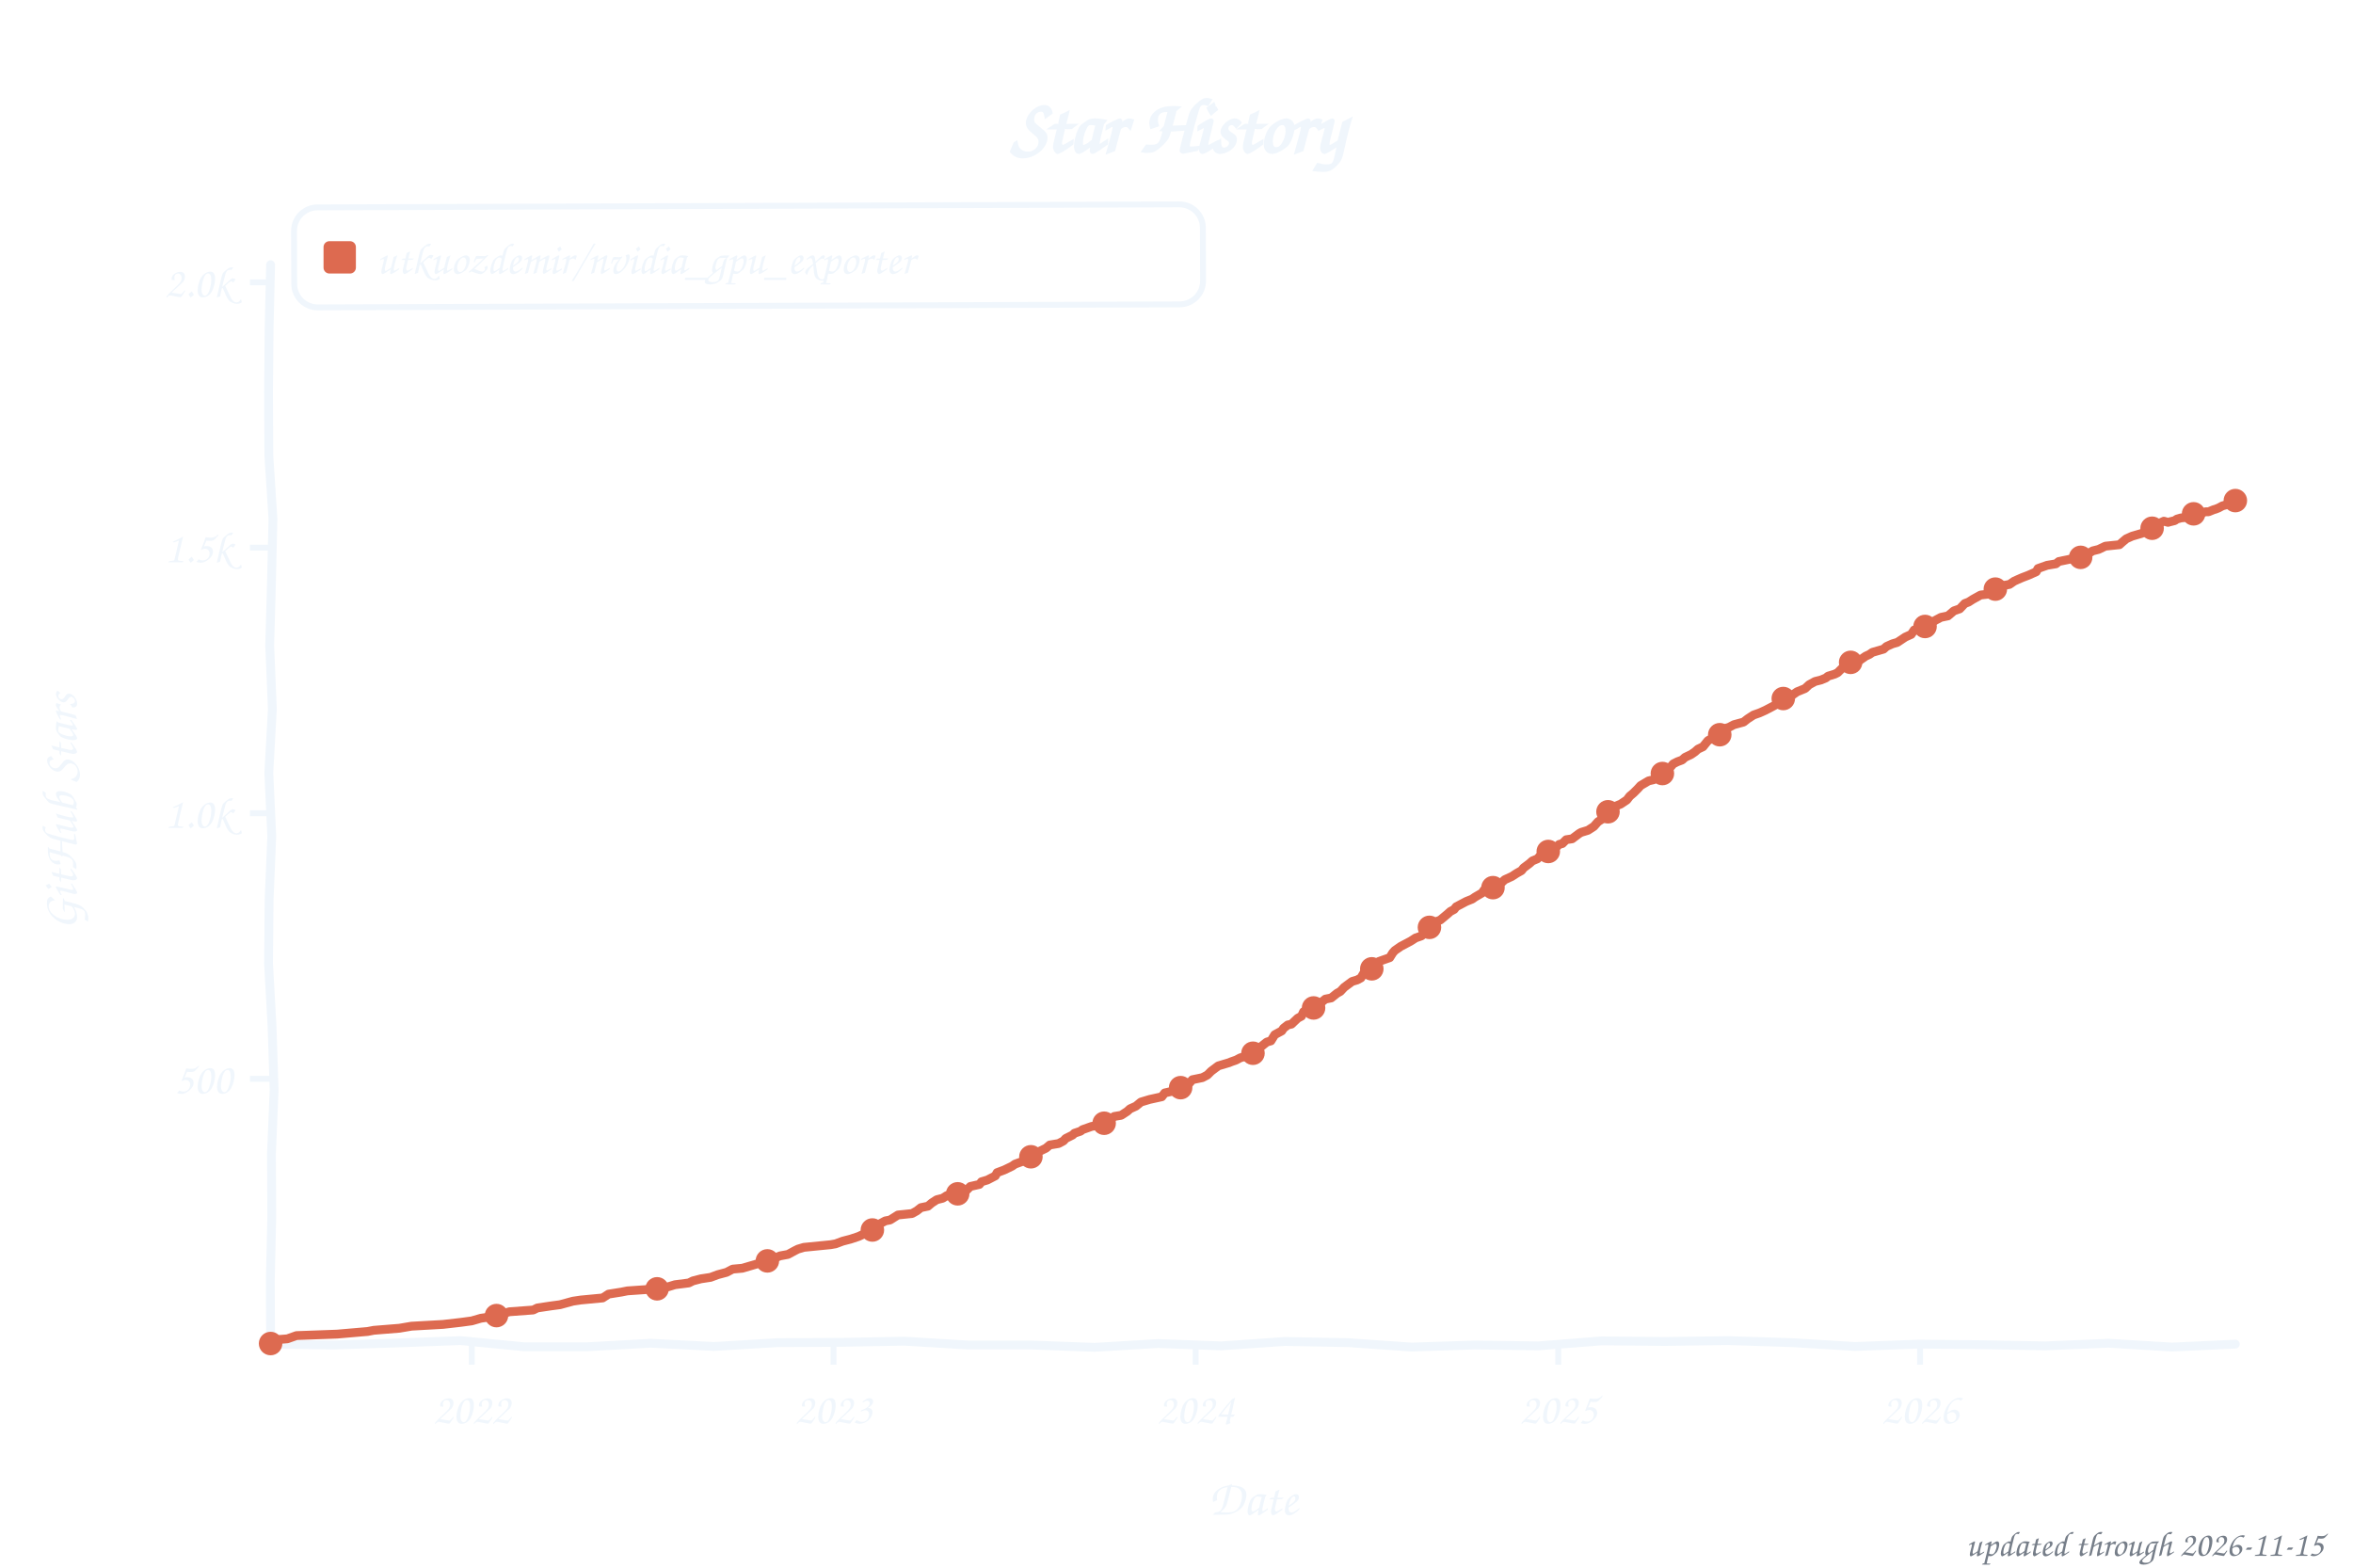
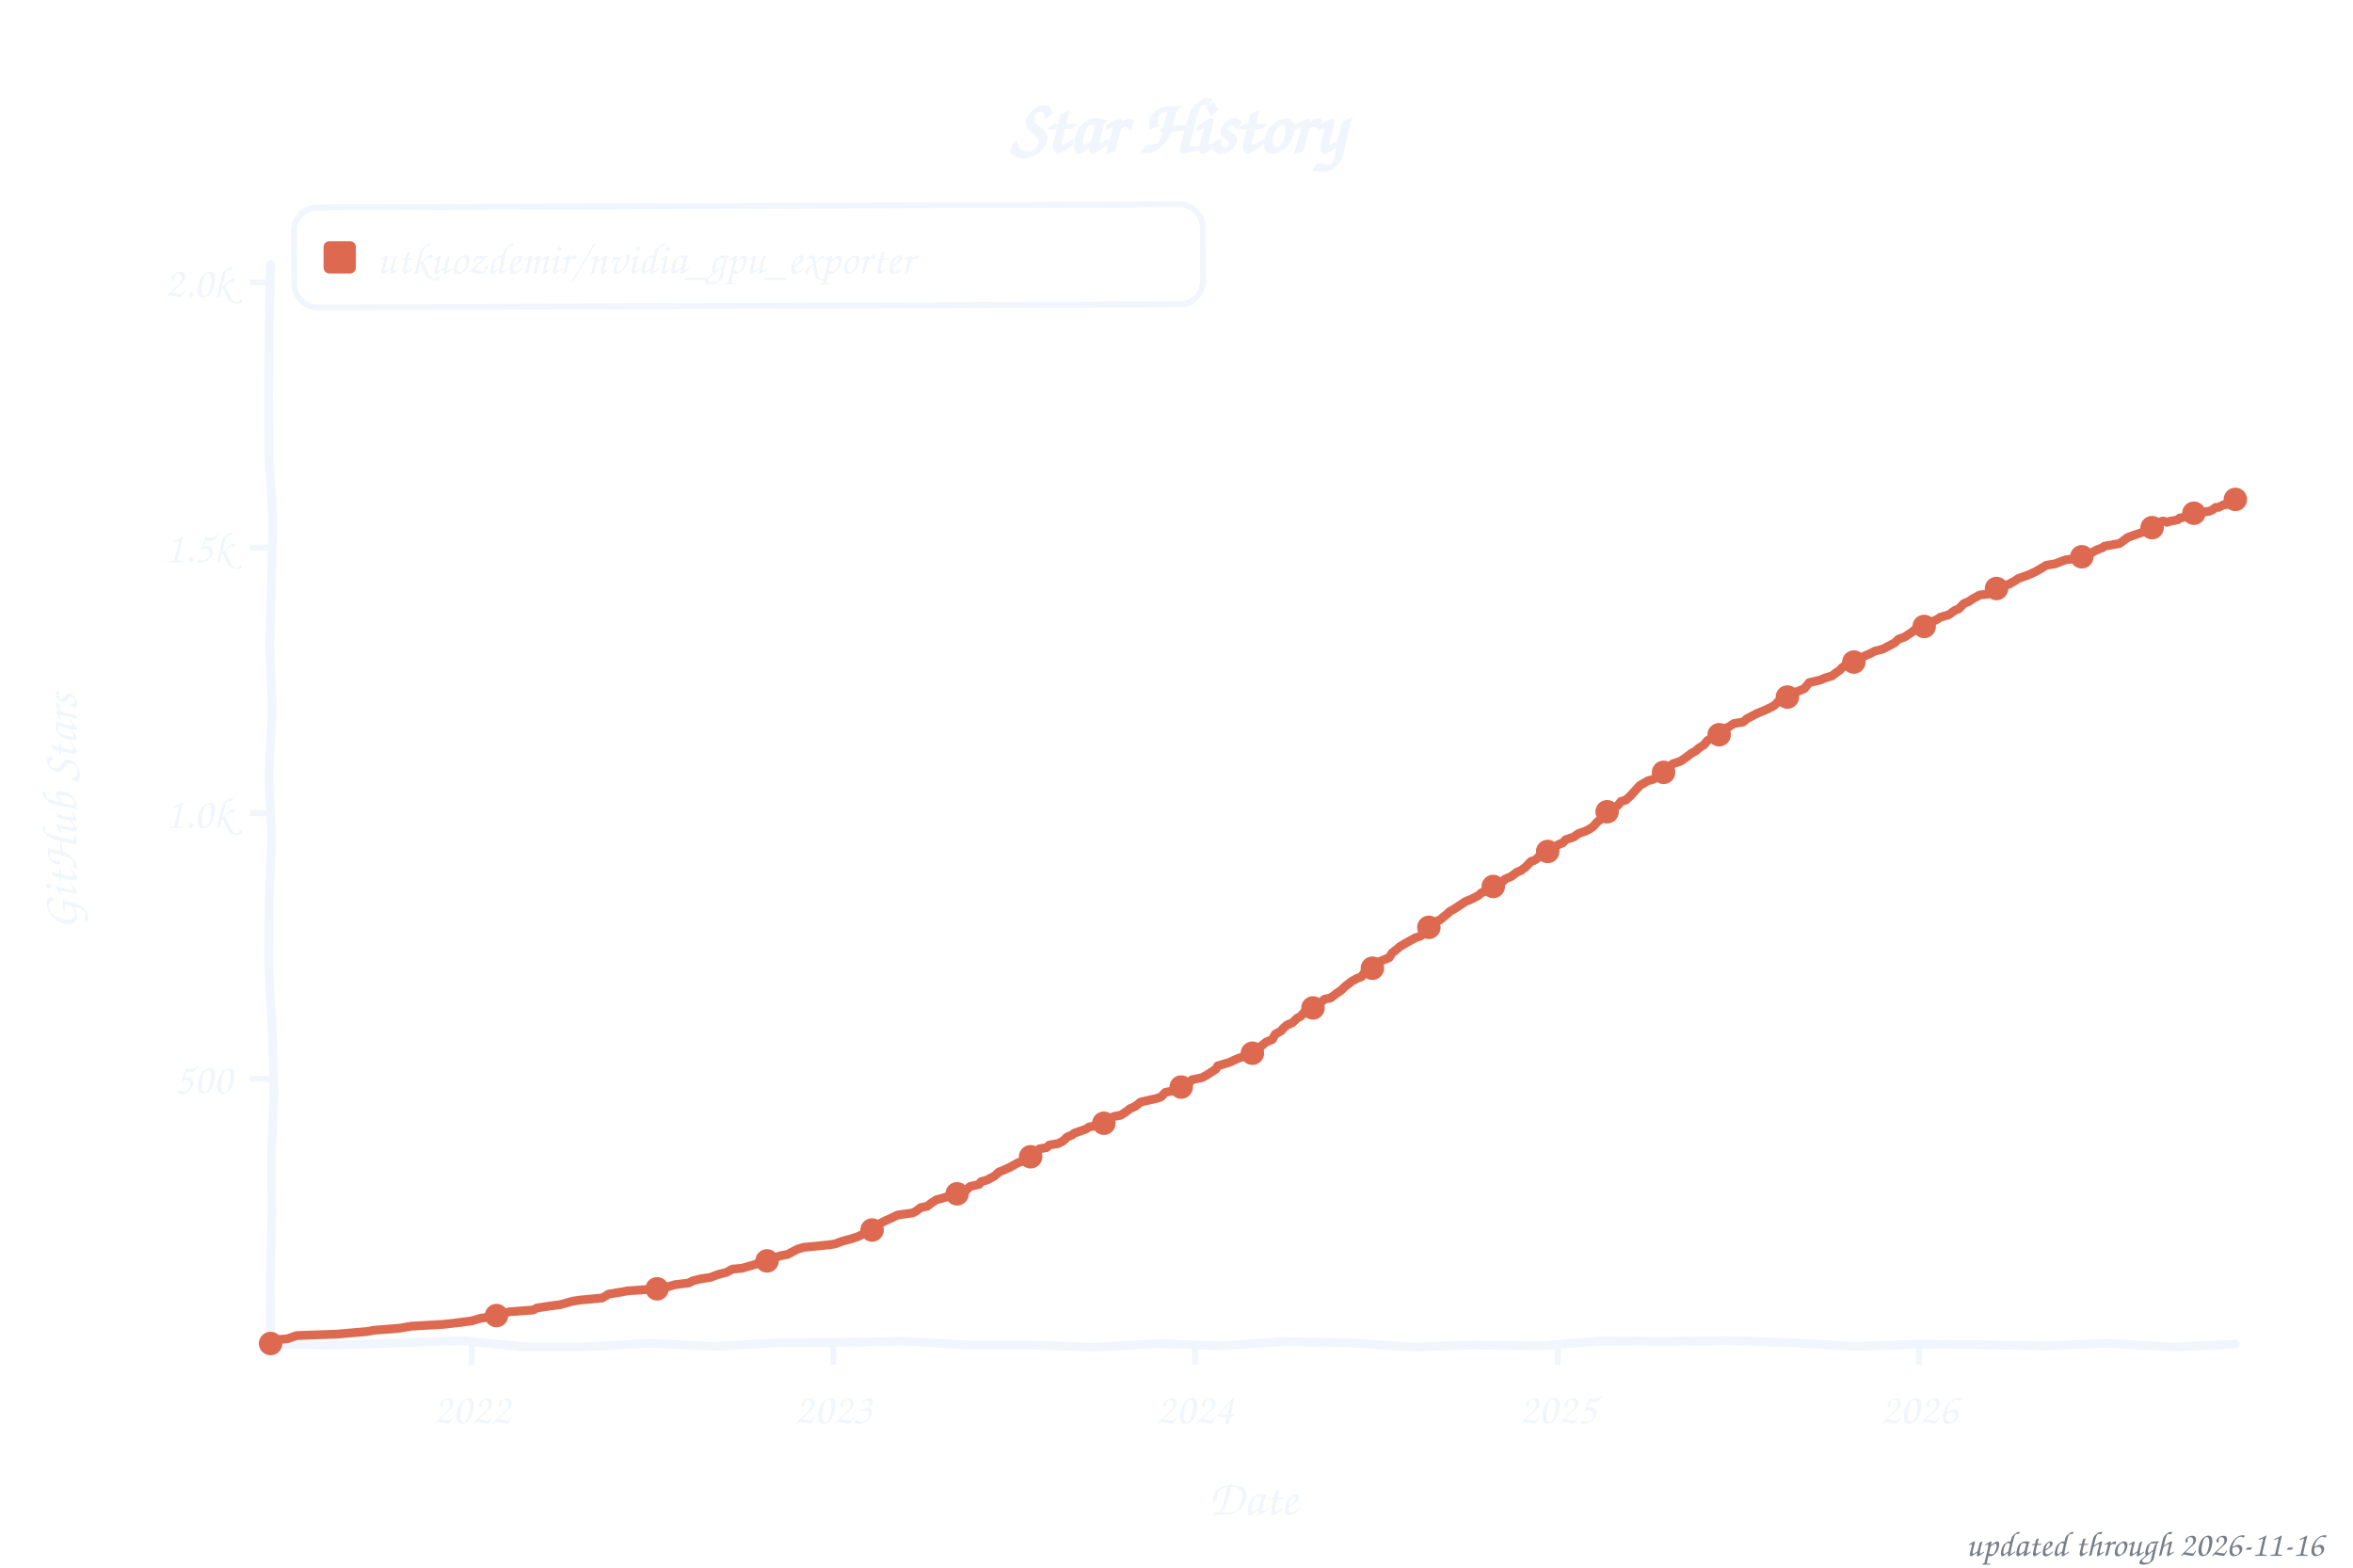
<svg xmlns="http://www.w3.org/2000/svg" width="800" height="533" viewBox="0 0 800 533" role="img" aria-label="Star history of utkuozdemir/nvidia_gpu_exporter">
  <style>text{font-family:"Comic Sans MS","Chalkboard SE","Comic Neue","Marker Felt",cursive}</style>
  <text x="400" y="52" font-size="26" font-weight="bold" text-anchor="middle" fill="#f0f6fc">Star History</text>
  <rect x="100" y="70" width="309" height="34" rx="8" fill="none" stroke="#f0f6fc" stroke-width="2" transform="rotate(-0.20 254 87)" />
  <rect x="110" y="82" width="11" height="11" rx="2" fill="#dd6a50" />
  <text x="128" y="93" font-size="15" fill="#f0f6fc" textLength="270" lengthAdjust="spacingAndGlyphs">utkuozdemir/nvidia_gpu_exporter</text>
  <line x1="85" y1="366.8" x2="92" y2="366.8" stroke="#f0f6fc" stroke-width="2" />
  <text x="79" y="371.8" font-size="15" text-anchor="end" fill="#f0f6fc">500</text>
  <line x1="85" y1="276.5" x2="92" y2="276.5" stroke="#f0f6fc" stroke-width="2" />
  <text x="79" y="281.5" font-size="15" text-anchor="end" fill="#f0f6fc">1.0k</text>
  <line x1="85" y1="186.2" x2="92" y2="186.2" stroke="#f0f6fc" stroke-width="2" />
  <text x="79" y="191.2" font-size="15" text-anchor="end" fill="#f0f6fc">1.5k</text>
  <line x1="85" y1="96.0" x2="92" y2="96.0" stroke="#f0f6fc" stroke-width="2" />
  <text x="79" y="101.0" font-size="15" text-anchor="end" fill="#f0f6fc">2.0k</text>
  <line x1="160.4" y1="457" x2="160.4" y2="464" stroke="#f0f6fc" stroke-width="2" />
  <text x="160.4" y="484" font-size="15" text-anchor="middle" fill="#f0f6fc">2022</text>
-   <line x1="283.4" y1="457" x2="283.4" y2="464" stroke="#f0f6fc" stroke-width="2" />
-   <text x="283.4" y="484" font-size="15" text-anchor="middle" fill="#f0f6fc">2023</text>
-   <line x1="406.5" y1="457" x2="406.5" y2="464" stroke="#f0f6fc" stroke-width="2" />
-   <text x="406.5" y="484" font-size="15" text-anchor="middle" fill="#f0f6fc">2024</text>
-   <line x1="529.8" y1="457" x2="529.8" y2="464" stroke="#f0f6fc" stroke-width="2" />
-   <text x="529.8" y="484" font-size="15" text-anchor="middle" fill="#f0f6fc">2025</text>
-   <line x1="652.8" y1="457" x2="652.8" y2="464" stroke="#f0f6fc" stroke-width="2" />
-   <text x="652.8" y="484" font-size="15" text-anchor="middle" fill="#f0f6fc">2026</text>
+   <line x1="283.3" y1="457" x2="283.3" y2="464" stroke="#f0f6fc" stroke-width="2" />
+   <text x="283.3" y="484" font-size="15" text-anchor="middle" fill="#f0f6fc">2023</text>
+   <line x1="406.3" y1="457" x2="406.3" y2="464" stroke="#f0f6fc" stroke-width="2" />
+   <text x="406.3" y="484" font-size="15" text-anchor="middle" fill="#f0f6fc">2024</text>
+   <line x1="529.6" y1="457" x2="529.6" y2="464" stroke="#f0f6fc" stroke-width="2" />
+   <text x="529.6" y="484" font-size="15" text-anchor="middle" fill="#f0f6fc">2025</text>
+   <line x1="652.5" y1="457" x2="652.5" y2="464" stroke="#f0f6fc" stroke-width="2" />
+   <text x="652.5" y="484" font-size="15" text-anchor="middle" fill="#f0f6fc">2026</text>
  <text x="426" y="515" font-size="17" text-anchor="middle" fill="#f0f6fc">Date</text>
  <text x="26" y="276" font-size="17" text-anchor="middle" fill="#f0f6fc" transform="rotate(-90 26 276)">GitHub Stars</text>
  <path d="M 92.0,90.0 L 91.5,111.6 L 91.3,133.2 L 91.4,154.8 L 92.8,176.4 L 92.3,197.9 L 91.7,219.5 L 92.6,241.1 L 91.4,262.7 L 92.4,284.3 L 91.5,305.9 L 91.3,327.5 L 92.5,349.1 L 93.2,370.6 L 92.3,392.2 L 92.4,413.8 L 91.9,435.4 L 92.0,457.0 L 113.5,457.3 L 135.1,456.6 L 156.6,455.8 L 178.2,457.9 L 199.7,457.9 L 221.3,456.7 L 242.8,457.8 L 264.4,456.5 L 285.9,456.4 L 307.5,456.0 L 329.0,457.3 L 350.6,457.3 L 372.1,458.1 L 393.7,456.8 L 415.2,457.6 L 436.8,456.1 L 458.3,456.5 L 479.9,458.0 L 501.4,457.3 L 523.0,457.6 L 544.5,455.9 L 566.1,456.1 L 587.6,455.8 L 609.2,456.5 L 630.7,457.8 L 652.3,457.0 L 673.8,457.2 L 695.4,457.6 L 716.9,456.7 L 738.5,458.0 L 760.0,457.0" fill="none" stroke="#f0f6fc" stroke-width="3" stroke-linecap="round" stroke-linejoin="round" />
-   <path d="M 92.0,456.8 L 92.7,455.6 L 97.7,455.2 L 100.8,454.1 L 114.6,453.6 L 125.0,452.7 L 127.1,452.3 L 135.8,451.6 L 139.9,450.9 L 150.6,450.3 L 156.7,449.6 L 160.4,449.1 L 163.5,448.2 L 167.8,447.6 L 171.5,446.5 L 173.2,446.0 L 181.3,445.4 L 182.7,444.7 L 187.4,444.0 L 190.4,443.6 L 194.8,442.4 L 197.5,442.0 L 204.9,441.3 L 206.9,440.0 L 211.3,439.3 L 213.3,438.9 L 223.4,438.2 L 227.2,437.5 L 229.5,436.8 L 234.2,436.2 L 235.6,435.5 L 238.3,434.8 L 241.6,434.3 L 244.0,433.4 L 247.0,432.6 L 249.1,431.5 L 252.4,431.2 L 257.5,429.7 L 259.2,429.0 L 263.2,427.8 L 265.2,427.0 L 267.9,426.5 L 270.3,425.2 L 271.3,424.7 L 273.3,424.1 L 282.4,423.2 L 284.1,422.9 L 286.5,422.0 L 289.2,421.3 L 291.9,420.4 L 293.2,419.8 L 295.2,419.1 L 297.3,417.7 L 298.6,416.4 L 301.0,415.1 L 302.6,414.8 L 305.3,413.1 L 310.1,412.6 L 311.7,411.7 L 313.1,410.6 L 315.5,410.1 L 316.8,409.0 L 318.5,407.9 L 320.5,407.4 L 321.9,406.5 L 326.9,405.4 L 328.6,404.7 L 329.9,403.4 L 333.0,402.7 L 333.7,401.8 L 335.7,401.2 L 338.4,399.8 L 339.0,398.7 L 341.4,397.8 L 344.1,396.5 L 345.1,395.8 L 348.1,394.7 L 352.2,392.9 L 352.9,391.7 L 355.6,390.4 L 356.9,389.3 L 359.9,388.8 L 361.6,387.9 L 362.3,387.1 L 364.7,385.9 L 365.3,385.3 L 367.4,384.6 L 368.0,384.1 L 371.1,383.0 L 373.8,382.5 L 376.1,381.7 L 377.5,380.6 L 378.8,379.6 L 381.2,379.2 L 383.2,377.9 L 384.2,377.0 L 386.2,376.1 L 387.9,374.7 L 390.9,373.8 L 395.0,372.9 L 396.0,371.6 L 400.0,370.7 L 400.7,370.2 L 402.7,369.1 L 404.1,368.6 L 405.4,367.1 L 408.8,366.4 L 410.5,365.5 L 411.8,364.2 L 414.2,362.4 L 417.9,361.3 L 418.6,361.0 L 420.3,360.4 L 421.6,359.7 L 425.0,358.6 L 425.7,358.3 L 427.0,357.5 L 428.7,355.9 L 430.7,354.3 L 432.1,353.9 L 433.4,351.8 L 435.8,350.5 L 436.4,349.6 L 437.8,348.5 L 439.1,348.2 L 441.2,346.2 L 442.5,345.5 L 443.2,344.0 L 446.6,342.7 L 447.9,341.7 L 448.9,341.1 L 450.6,339.7 L 452.6,339.3 L 454.6,337.7 L 455.7,337.1 L 457.0,335.7 L 459.7,333.7 L 461.4,333.2 L 462.7,332.5 L 463.7,330.8 L 465.8,329.9 L 467.1,329.0 L 468.1,327.4 L 468.8,326.9 L 472.5,325.6 L 473.5,324.0 L 474.2,323.2 L 476.2,321.8 L 477.9,320.9 L 479.6,320.0 L 481.3,318.9 L 483.3,318.2 L 484.6,317.1 L 485.7,315.5 L 486.7,314.9 L 488.0,313.5 L 489.7,312.8 L 492.1,310.8 L 493.1,309.9 L 494.4,309.2 L 495.1,308.3 L 498.5,306.5 L 500.5,305.7 L 501.5,305.0 L 503.9,303.6 L 504.5,302.7 L 507.6,301.8 L 509.2,300.9 L 510.3,300.3 L 511.6,299.1 L 514.0,298.0 L 515.7,296.9 L 517.3,296.0 L 518.0,295.1 L 520.0,293.6 L 521.0,292.7 L 522.7,292.0 L 523.7,290.9 L 525.1,290.0 L 526.8,289.1 L 528.5,288.6 L 530.1,287.1 L 531.2,286.8 L 532.5,285.5 L 534.5,285.2 L 536.9,283.4 L 537.6,283.0 L 539.9,282.3 L 541.9,281.0 L 543.3,279.4 L 545.0,278.3 L 545.6,277.2 L 547.3,275.4 L 548.0,275.1 L 549.0,274.2 L 551.0,273.4 L 553.1,272.0 L 554.1,270.7 L 555.4,269.6 L 556.8,268.2 L 557.8,267.1 L 560.5,265.5 L 562.2,265.1 L 563.8,263.7 L 564.9,263.1 L 566.9,261.5 L 567.6,261.2 L 568.9,259.7 L 570.3,259.0 L 571.9,258.4 L 572.9,257.5 L 575.0,256.5 L 576.3,255.6 L 577.3,254.7 L 579.0,253.9 L 580.7,251.8 L 582.4,250.9 L 585.8,249.6 L 586.8,247.6 L 587.8,247.3 L 589.5,246.4 L 592.8,245.5 L 594.2,244.4 L 596.2,243.1 L 598.2,242.4 L 600.2,241.5 L 602.3,240.4 L 603.6,239.7 L 604.3,239.3 L 605.3,238.2 L 608.7,236.8 L 609.7,236.1 L 611.0,235.2 L 613.7,234.1 L 615.1,232.8 L 617.1,231.7 L 619.1,231.2 L 620.8,230.5 L 621.5,229.9 L 623.8,229.2 L 624.8,228.7 L 626.5,227.0 L 628.6,226.0 L 630.6,225.1 L 632.3,224.5 L 634.3,223.1 L 635.6,222.5 L 636.6,221.8 L 640.4,220.7 L 641.4,219.8 L 643.4,218.9 L 645.1,218.4 L 647.8,216.6 L 649.8,215.7 L 650.8,214.2 L 654.2,213.5 L 655.5,212.2 L 657.5,211.2 L 658.2,210.8 L 659.9,209.9 L 662.3,209.4 L 664.3,207.7 L 666.3,207.0 L 668.0,205.2 L 669.3,204.7 L 670.7,203.8 L 673.4,202.3 L 676.1,202.0 L 678.4,200.3 L 680.5,199.2 L 683.2,198.7 L 684.8,197.6 L 685.9,197.1 L 687.5,196.4 L 689.6,195.6 L 692.3,194.4 L 692.9,193.3 L 696.0,192.2 L 699.0,191.7 L 700.0,190.9 L 704.4,190.0 L 707.4,189.5 L 709.4,188.6 L 711.5,187.3 L 713.5,186.8 L 715.8,185.7 L 720.6,185.2 L 721.6,184.3 L 722.9,183.2 L 724.9,182.3 L 728.0,181.4 L 729.0,181.0 L 730.3,180.7 L 731.7,179.6 L 732.7,179.0 L 733.4,177.9 L 734.4,177.8 L 735.7,177.2 L 737.1,177.6 L 737.8,177.4 L 739.4,177.0 L 740.1,176.5 L 741.5,176.1 L 742.5,176.0 L 743.1,175.6 L 744.8,175.2 L 745.5,174.9 L 746.5,174.5 L 747.9,174.9 L 749.2,174.2 L 749.9,174.0 L 750.9,174.0 L 752.6,173.3 L 753.3,173.1 L 754.3,172.7 L 755.6,172.0 L 757.0,171.6 L 758.0,171.4 L 758.7,170.7 L 760.0,170.2" fill="none" stroke="#dd6a50" stroke-width="3" stroke-linecap="round" stroke-linejoin="round" />
+   <path d="M 92.0,456.8 L 92.7,455.6 L 97.7,455.2 L 100.8,454.1 L 114.6,453.6 L 125.0,452.7 L 127.0,452.3 L 135.8,451.6 L 139.8,450.9 L 150.6,450.3 L 156.7,449.6 L 160.4,449.1 L 163.4,448.2 L 167.8,447.6 L 171.5,446.5 L 173.2,446.0 L 181.3,445.4 L 182.6,444.7 L 187.3,444.0 L 190.4,443.6 L 194.7,442.4 L 197.4,442.0 L 204.8,441.3 L 206.9,440.0 L 211.2,439.3 L 213.3,438.9 L 223.4,438.2 L 227.1,437.5 L 229.4,436.8 L 234.2,436.2 L 235.5,435.5 L 238.2,434.8 L 241.6,434.3 L 243.9,433.4 L 247.0,432.6 L 249.0,431.5 L 252.3,431.2 L 257.4,429.7 L 259.1,429.0 L 263.1,427.8 L 265.1,427.0 L 267.8,426.5 L 270.2,425.2 L 271.2,424.7 L 273.2,424.1 L 282.3,423.2 L 284.0,422.9 L 286.4,422.0 L 289.1,421.3 L 291.8,420.4 L 293.4,419.6 L 295.1,419.1 L 297.8,416.6 L 299.2,416.0 L 300.9,415.1 L 302.9,414.2 L 305.2,413.1 L 310.3,412.4 L 311.6,411.7 L 313.0,410.6 L 315.3,410.1 L 316.7,409.0 L 318.4,407.9 L 320.4,407.4 L 323.8,406.3 L 326.8,405.4 L 328.5,404.7 L 329.8,403.4 L 332.9,402.7 L 333.5,401.8 L 335.6,401.2 L 338.2,399.8 L 339.6,398.5 L 341.3,397.8 L 343.3,396.9 L 346.0,395.4 L 348.0,394.7 L 352.1,392.9 L 353.4,390.6 L 355.8,390.2 L 356.8,389.3 L 359.8,388.8 L 361.5,387.9 L 362.8,386.6 L 364.5,385.9 L 365.2,385.3 L 367.2,384.6 L 369.2,383.9 L 370.2,383.2 L 373.6,382.5 L 376.0,381.7 L 377.3,380.6 L 378.7,379.6 L 381.0,379.2 L 383.0,377.9 L 384.1,377.0 L 386.1,376.1 L 387.8,374.7 L 393.5,373.4 L 394.8,372.9 L 396.2,371.4 L 399.9,370.7 L 400.9,370.0 L 402.6,369.1 L 403.9,368.6 L 405.3,367.1 L 408.7,366.4 L 410.3,365.5 L 413.4,363.5 L 414.0,362.4 L 417.7,361.3 L 418.4,361.0 L 420.4,360.1 L 422.5,359.3 L 424.8,358.6 L 426.5,357.7 L 427.9,356.8 L 428.5,355.9 L 430.5,354.3 L 432.6,353.4 L 433.6,351.6 L 435.6,350.5 L 436.3,349.6 L 437.6,348.5 L 439.3,347.8 L 441.0,346.2 L 442.3,345.5 L 443.7,343.8 L 446.4,342.7 L 447.7,341.7 L 448.7,341.1 L 450.4,339.7 L 452.4,339.3 L 454.5,337.7 L 456.1,336.6 L 457.2,335.5 L 459.5,333.7 L 461.5,332.6 L 462.9,332.1 L 463.9,330.6 L 465.6,329.9 L 466.9,329.0 L 467.9,327.4 L 469.6,326.7 L 472.3,325.6 L 473.3,324.0 L 475.0,322.7 L 476.0,321.8 L 478.4,320.4 L 480.4,319.3 L 481.1,318.9 L 483.1,318.2 L 484.4,317.1 L 485.5,315.5 L 486.8,314.6 L 487.8,313.5 L 489.5,312.8 L 492.2,310.6 L 492.9,309.9 L 494.2,309.2 L 496.2,307.9 L 498.3,306.5 L 500.3,305.7 L 502.6,304.5 L 503.6,303.6 L 506.0,302.5 L 507.4,301.8 L 509.4,300.5 L 511.1,299.6 L 511.7,298.9 L 513.8,298.0 L 515.8,296.5 L 517.1,296.0 L 518.8,294.7 L 520.5,292.9 L 521.5,292.6 L 522.5,292.0 L 523.5,290.9 L 524.5,290.2 L 526.6,289.1 L 528.2,288.6 L 529.9,287.1 L 531.3,286.6 L 532.3,285.5 L 535.0,284.6 L 536.7,283.4 L 539.0,282.6 L 540.4,281.9 L 541.7,281.0 L 543.1,279.4 L 544.7,278.3 L 546.1,276.3 L 547.1,275.4 L 547.8,275.1 L 550.1,273.8 L 551.1,272.5 L 552.8,272.0 L 554.5,270.4 L 555.5,269.3 L 556.5,268.2 L 557.5,267.1 L 560.2,265.5 L 562.3,264.9 L 563.6,263.7 L 565.6,262.6 L 566.6,261.5 L 567.7,260.8 L 568.7,259.7 L 571.4,258.8 L 572.4,258.1 L 573.4,257.4 L 575.1,256.1 L 576.7,255.2 L 577.4,254.5 L 579.4,253.2 L 580.5,251.8 L 583.5,250.1 L 585.5,249.6 L 586.5,247.6 L 587.5,247.3 L 589.5,246.0 L 592.6,245.5 L 593.9,244.4 L 597.3,242.6 L 598.3,242.2 L 600.0,241.5 L 602.7,240.2 L 603.4,239.7 L 604.7,238.4 L 605.4,238.1 L 608.4,236.8 L 609.8,235.5 L 611.4,235.0 L 613.5,234.1 L 615.1,232.1 L 616.8,231.7 L 618.9,231.2 L 620.5,230.5 L 622.9,229.8 L 623.9,229.0 L 625.6,227.8 L 626.3,227.0 L 629.0,225.2 L 631.0,224.9 L 632.7,223.6 L 634.7,222.7 L 635.7,222.3 L 637.4,221.4 L 640.1,220.7 L 642.4,219.5 L 644.1,218.6 L 645.5,217.3 L 647.5,216.6 L 649.8,215.1 L 651.2,214.0 L 653.9,213.5 L 655.6,211.7 L 657.3,211.2 L 658.6,210.6 L 659.6,209.9 L 662.6,209.0 L 664.7,207.5 L 666.0,207.0 L 667.7,205.2 L 669.4,204.5 L 670.7,203.6 L 673.1,202.3 L 675.8,202.0 L 679.5,200.0 L 680.2,199.2 L 682.9,198.7 L 685.2,197.4 L 686.2,196.7 L 687.6,196.2 L 689.6,195.5 L 692.0,194.4 L 694.6,192.9 L 695.7,192.2 L 698.7,191.7 L 702.1,190.4 L 705.4,189.9 L 707.8,189.3 L 710.8,188.1 L 712.8,187.0 L 714.9,186.2 L 715.5,185.7 L 720.6,184.8 L 721.6,184.1 L 723.3,182.8 L 724.6,182.3 L 728.3,181.0 L 729.0,180.8 L 730.0,180.7 L 731.4,179.6 L 732.4,179.0 L 733.4,177.9 L 735.1,177.2 L 735.7,177.2 L 736.8,177.6 L 737.8,177.2 L 739.1,177.0 L 740.5,176.7 L 741.1,176.1 L 742.1,176.0 L 743.8,175.2 L 744.5,175.2 L 745.9,174.5 L 746.9,174.5 L 747.9,174.9 L 748.9,174.2 L 749.9,174.0 L 751.2,173.8 L 752.3,173.3 L 753.3,172.5 L 754.3,172.5 L 756.0,171.6 L 756.6,171.6 L 757.6,171.4 L 758.7,170.5 L 760.0,169.8" fill="none" stroke="#dd6a50" stroke-width="3" stroke-linecap="round" stroke-linejoin="round" />
  <circle cx="92.0" cy="456.8" r="4" fill="#dd6a50" />
  <circle cx="168.8" cy="447.3" r="4" fill="#dd6a50" />
  <circle cx="223.4" cy="438.2" r="4" fill="#dd6a50" />
-   <circle cx="260.9" cy="428.7" r="4" fill="#dd6a50" />
-   <circle cx="296.6" cy="418.2" r="4" fill="#dd6a50" />
-   <circle cx="325.6" cy="405.9" r="4" fill="#dd6a50" />
-   <circle cx="350.5" cy="393.3" r="4" fill="#dd6a50" />
-   <circle cx="375.4" cy="381.9" r="4" fill="#dd6a50" />
-   <circle cx="401.4" cy="369.8" r="4" fill="#dd6a50" />
-   <circle cx="426.0" cy="358.1" r="4" fill="#dd6a50" />
-   <circle cx="446.6" cy="342.7" r="4" fill="#dd6a50" />
-   <circle cx="466.4" cy="329.4" r="4" fill="#dd6a50" />
-   <circle cx="486.0" cy="315.3" r="4" fill="#dd6a50" />
-   <circle cx="507.6" cy="301.8" r="4" fill="#dd6a50" />
-   <circle cx="526.4" cy="289.5" r="4" fill="#dd6a50" />
-   <circle cx="546.7" cy="276.0" r="4" fill="#dd6a50" />
-   <circle cx="565.2" cy="263.0" r="4" fill="#dd6a50" />
-   <circle cx="584.7" cy="249.8" r="4" fill="#dd6a50" />
-   <circle cx="606.3" cy="237.5" r="4" fill="#dd6a50" />
-   <circle cx="629.2" cy="225.2" r="4" fill="#dd6a50" />
-   <circle cx="654.5" cy="213.0" r="4" fill="#dd6a50" />
-   <circle cx="678.4" cy="200.3" r="4" fill="#dd6a50" />
-   <circle cx="707.4" cy="189.5" r="4" fill="#dd6a50" />
-   <circle cx="731.7" cy="179.6" r="4" fill="#dd6a50" />
-   <circle cx="745.8" cy="174.7" r="4" fill="#dd6a50" />
-   <circle cx="760.0" cy="170.2" r="4" fill="#dd6a50" />
-   <text x="790" y="529" font-size="12" text-anchor="end" fill="#767e89">updated through 2026-11-15</text>
+   <circle cx="260.8" cy="428.7" r="4" fill="#dd6a50" />
+   <circle cx="296.5" cy="418.2" r="4" fill="#dd6a50" />
+   <circle cx="325.4" cy="405.9" r="4" fill="#dd6a50" />
+   <circle cx="350.4" cy="393.3" r="4" fill="#dd6a50" />
+   <circle cx="375.3" cy="381.9" r="4" fill="#dd6a50" />
+   <circle cx="401.6" cy="369.6" r="4" fill="#dd6a50" />
+   <circle cx="425.8" cy="358.1" r="4" fill="#dd6a50" />
+   <circle cx="446.4" cy="342.7" r="4" fill="#dd6a50" />
+   <circle cx="466.6" cy="329.2" r="4" fill="#dd6a50" />
+   <circle cx="485.8" cy="315.3" r="4" fill="#dd6a50" />
+   <circle cx="507.7" cy="301.4" r="4" fill="#dd6a50" />
+   <circle cx="526.2" cy="289.5" r="4" fill="#dd6a50" />
+   <circle cx="546.4" cy="276.0" r="4" fill="#dd6a50" />
+   <circle cx="565.6" cy="262.6" r="4" fill="#dd6a50" />
+   <circle cx="584.5" cy="249.8" r="4" fill="#dd6a50" />
+   <circle cx="607.7" cy="237.0" r="4" fill="#dd6a50" />
+   <circle cx="630.3" cy="225.1" r="4" fill="#dd6a50" />
+   <circle cx="654.2" cy="213.0" r="4" fill="#dd6a50" />
+   <circle cx="678.8" cy="200.1" r="4" fill="#dd6a50" />
+   <circle cx="707.8" cy="189.3" r="4" fill="#dd6a50" />
+   <circle cx="731.7" cy="179.4" r="4" fill="#dd6a50" />
+   <circle cx="745.9" cy="174.5" r="4" fill="#dd6a50" />
+   <circle cx="760.0" cy="169.8" r="4" fill="#dd6a50" />
+   <text x="790" y="529" font-size="12" text-anchor="end" fill="#767e89">updated through 2026-11-16</text>
</svg>
